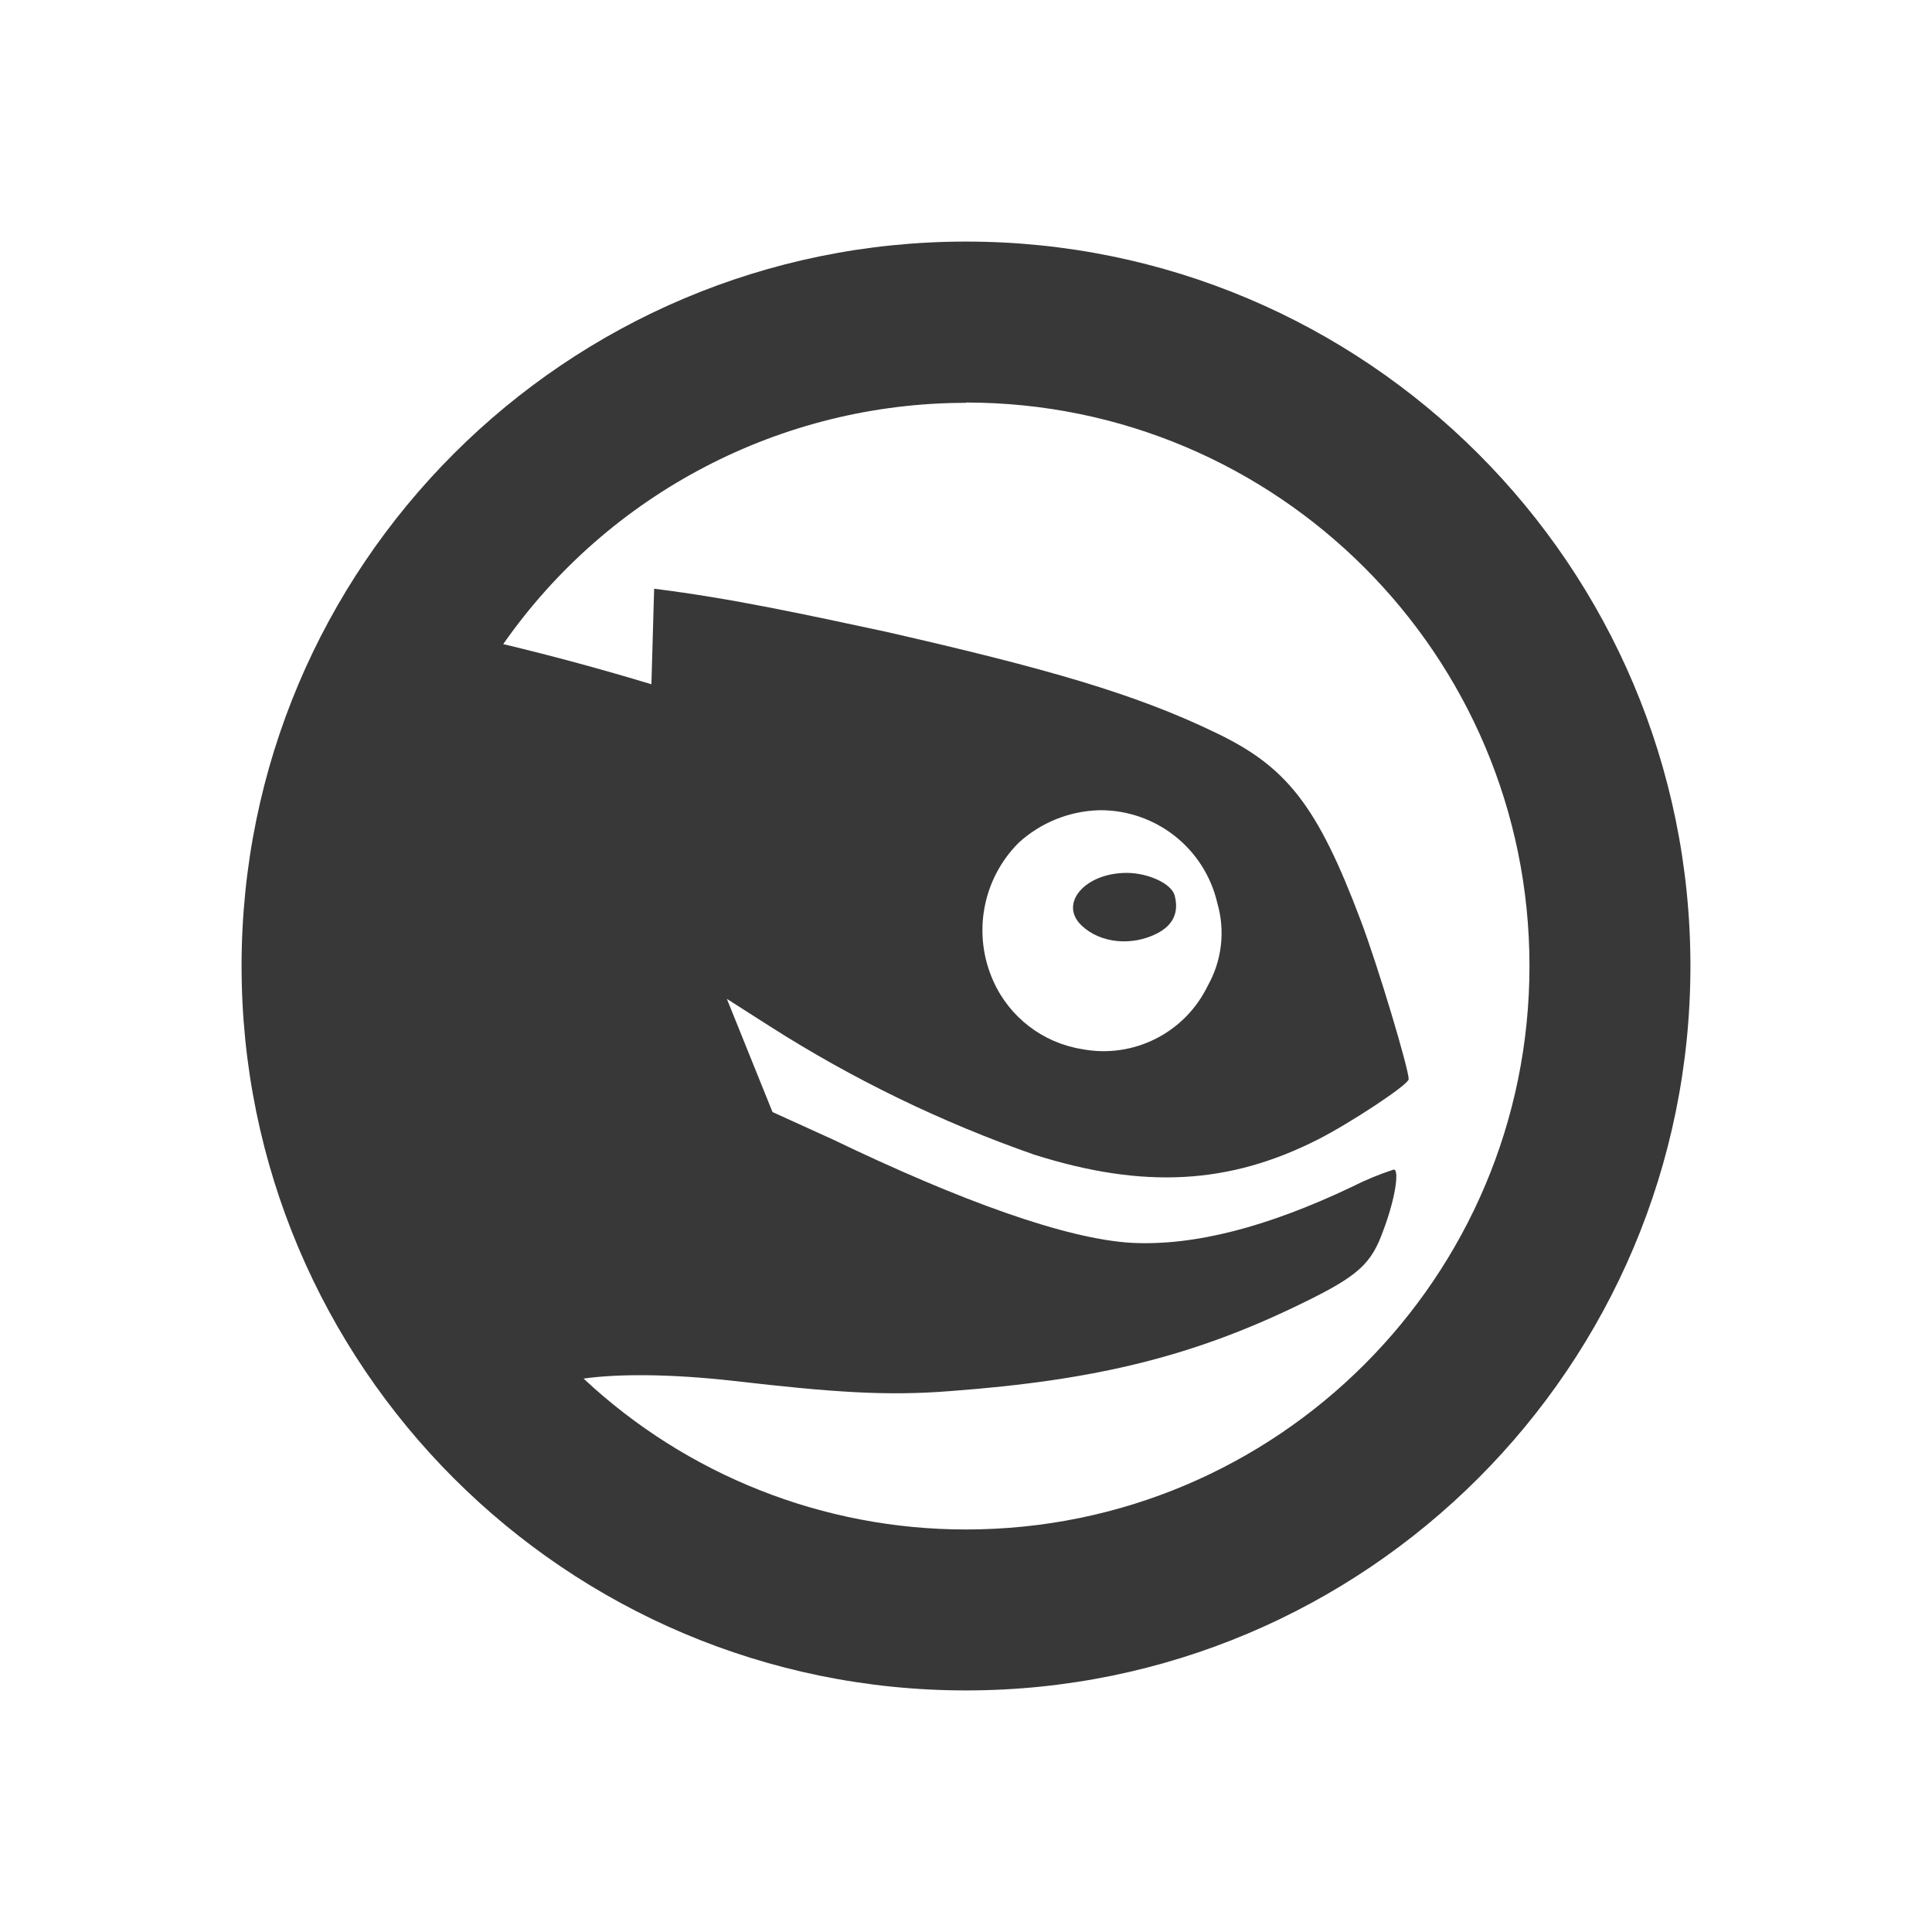
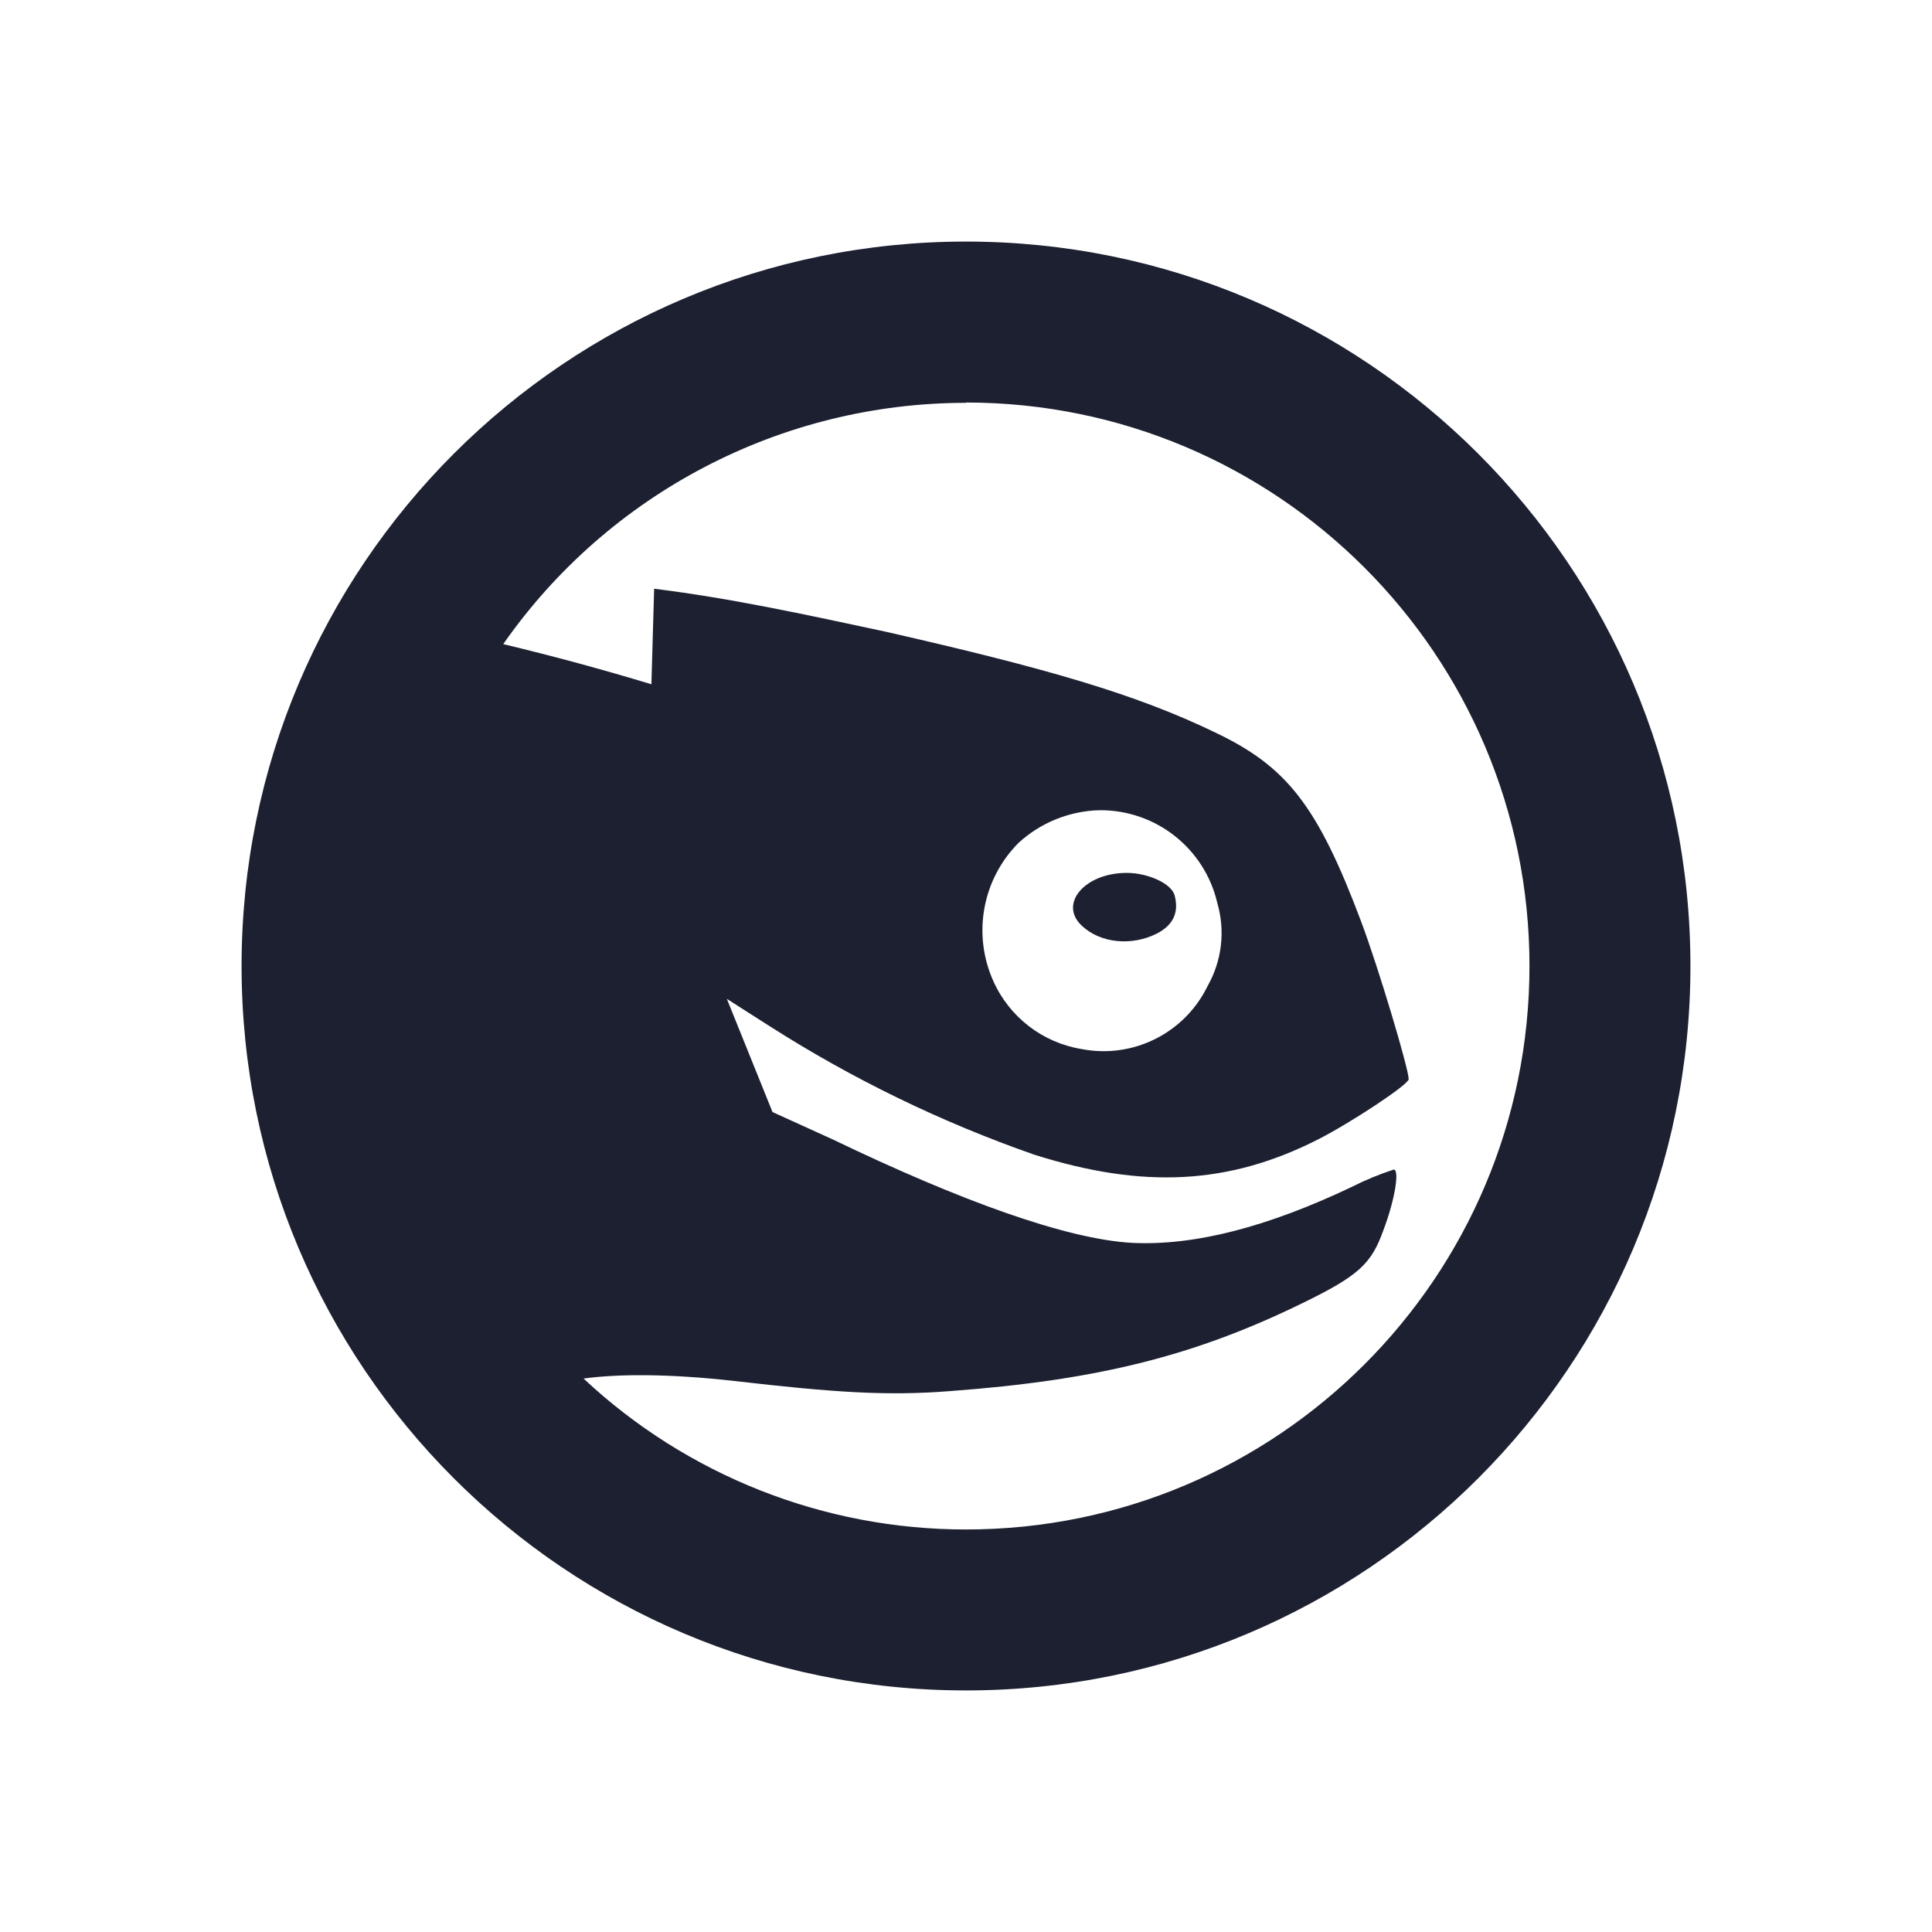
<svg xmlns="http://www.w3.org/2000/svg" width="24" height="24" viewBox="0 0 6.35 6.35">
-   <path fill="#383838" d="M3.175.794a2.381 2.381 0 1 0 0 4.762 2.381 2.381 0 0 0 0-4.762zm0 .529a1.852 1.852 0 1 1 0 3.704 1.838 1.838 0 0 1-1.257-.496c.107-.015.276-.017.496.008.322.037.5.05.711.033.484-.036.803-.116 1.158-.29.185-.09.225-.13.264-.239.039-.103.053-.199.034-.199a.977.977 0 0 0-.14.058c-.274.13-.513.193-.72.183-.216-.012-.564-.138-.984-.34l-.198-.09-.15-.372.141.09a4.176 4.176 0 0 0 .869.422c.36.114.642.098.933-.05.103-.052.298-.18.298-.198 0-.034-.1-.369-.157-.52-.143-.38-.244-.508-.48-.62-.261-.126-.552-.21-1.083-.331-.253-.054-.502-.109-.76-.141l-.009.314a8.56 8.56 0 0 0-.487-.132 1.856 1.856 0 0 1 1.521-.793zm.438 1.34a.394.394 0 0 1 .388.305.353.353 0 0 1-.032.273.38.38 0 0 1-.414.207.386.386 0 0 1-.29-.223.407.407 0 0 1 .083-.455.409.409 0 0 1 .265-.107zm.09.206c-.137 0-.224.101-.148.173.062.059.166.068.248.026.054-.028.072-.07.058-.124-.01-.041-.09-.075-.157-.075z" overflow="visible" />
+   <path fill="#1c2030" d="M3.175.794a2.381 2.381 0 1 0 0 4.762 2.381 2.381 0 0 0 0-4.762zm0 .529a1.852 1.852 0 1 1 0 3.704 1.838 1.838 0 0 1-1.257-.496c.107-.015.276-.017.496.008.322.037.5.05.711.033.484-.036.803-.116 1.158-.29.185-.09.225-.13.264-.239.039-.103.053-.199.034-.199a.977.977 0 0 0-.14.058c-.274.13-.513.193-.72.183-.216-.012-.564-.138-.984-.34l-.198-.09-.15-.372.141.09a4.176 4.176 0 0 0 .869.422c.36.114.642.098.933-.05.103-.052.298-.18.298-.198 0-.034-.1-.369-.157-.52-.143-.38-.244-.508-.48-.62-.261-.126-.552-.21-1.083-.331-.253-.054-.502-.109-.76-.141l-.009.314a8.56 8.56 0 0 0-.487-.132 1.856 1.856 0 0 1 1.521-.793zm.438 1.34a.394.394 0 0 1 .388.305.353.353 0 0 1-.032.273.38.38 0 0 1-.414.207.386.386 0 0 1-.29-.223.407.407 0 0 1 .083-.455.409.409 0 0 1 .265-.107zm.09.206c-.137 0-.224.101-.148.173.062.059.166.068.248.026.054-.028.072-.07.058-.124-.01-.041-.09-.075-.157-.075z" overflow="visible" />
</svg>
